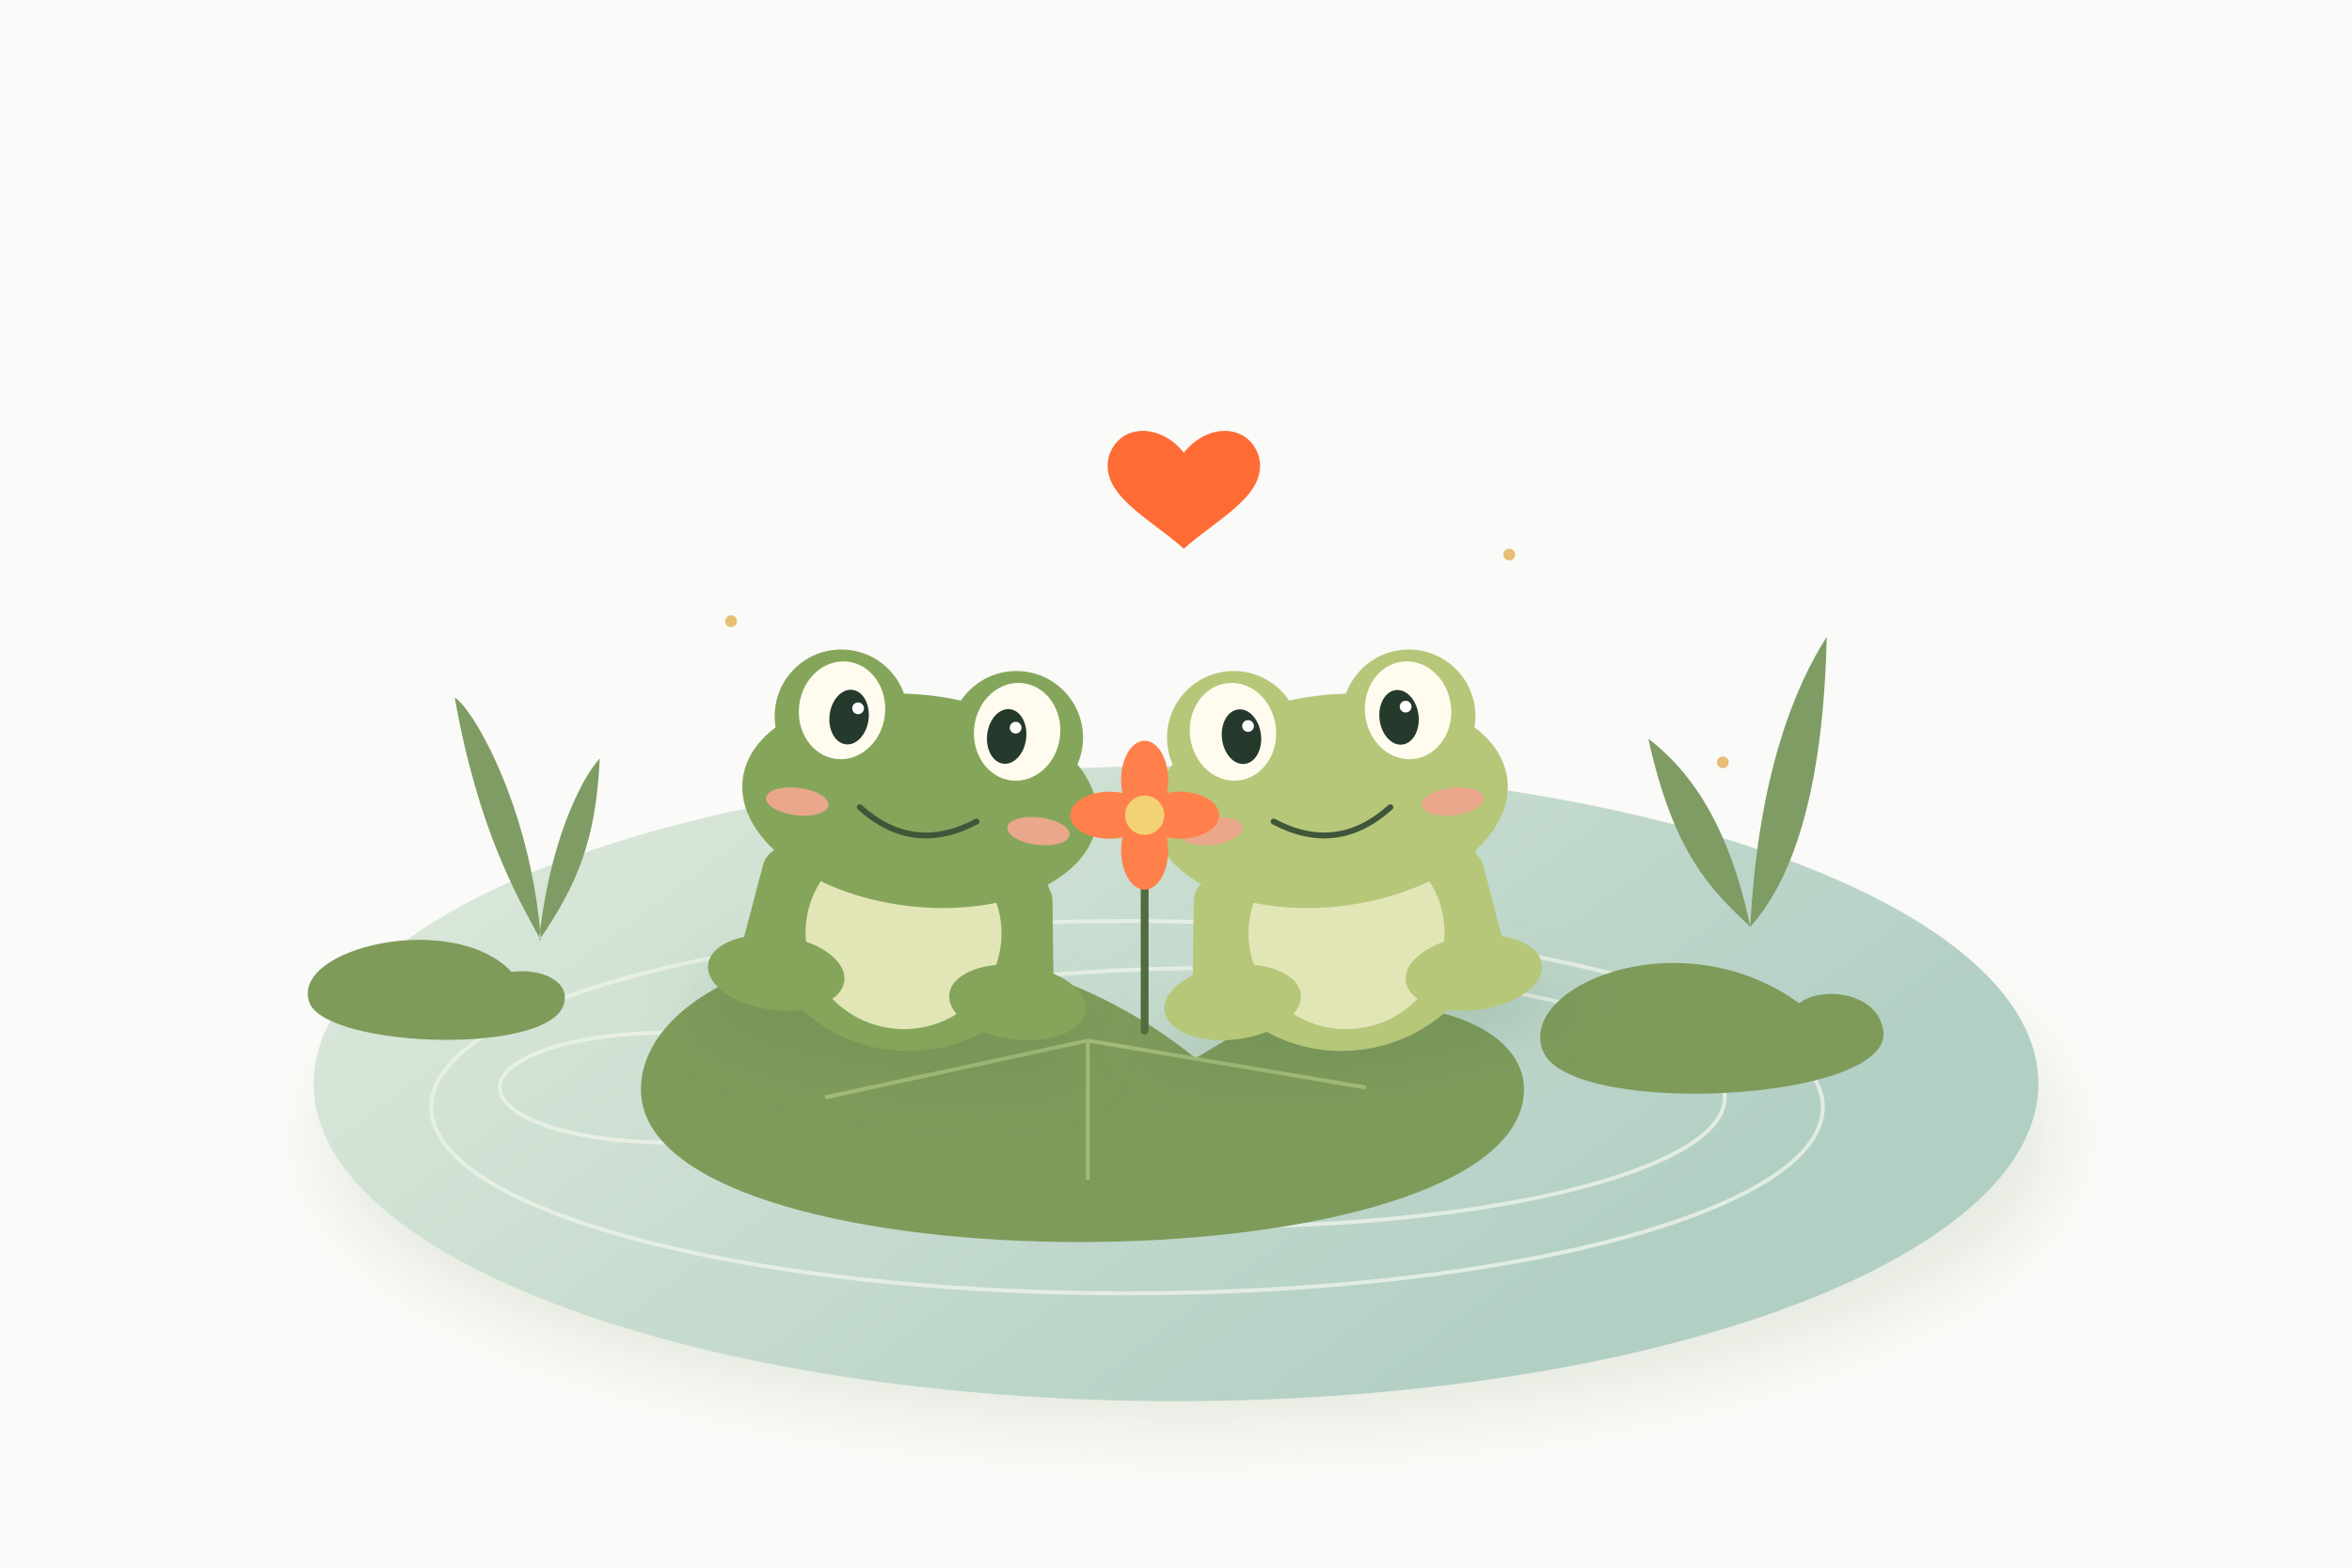
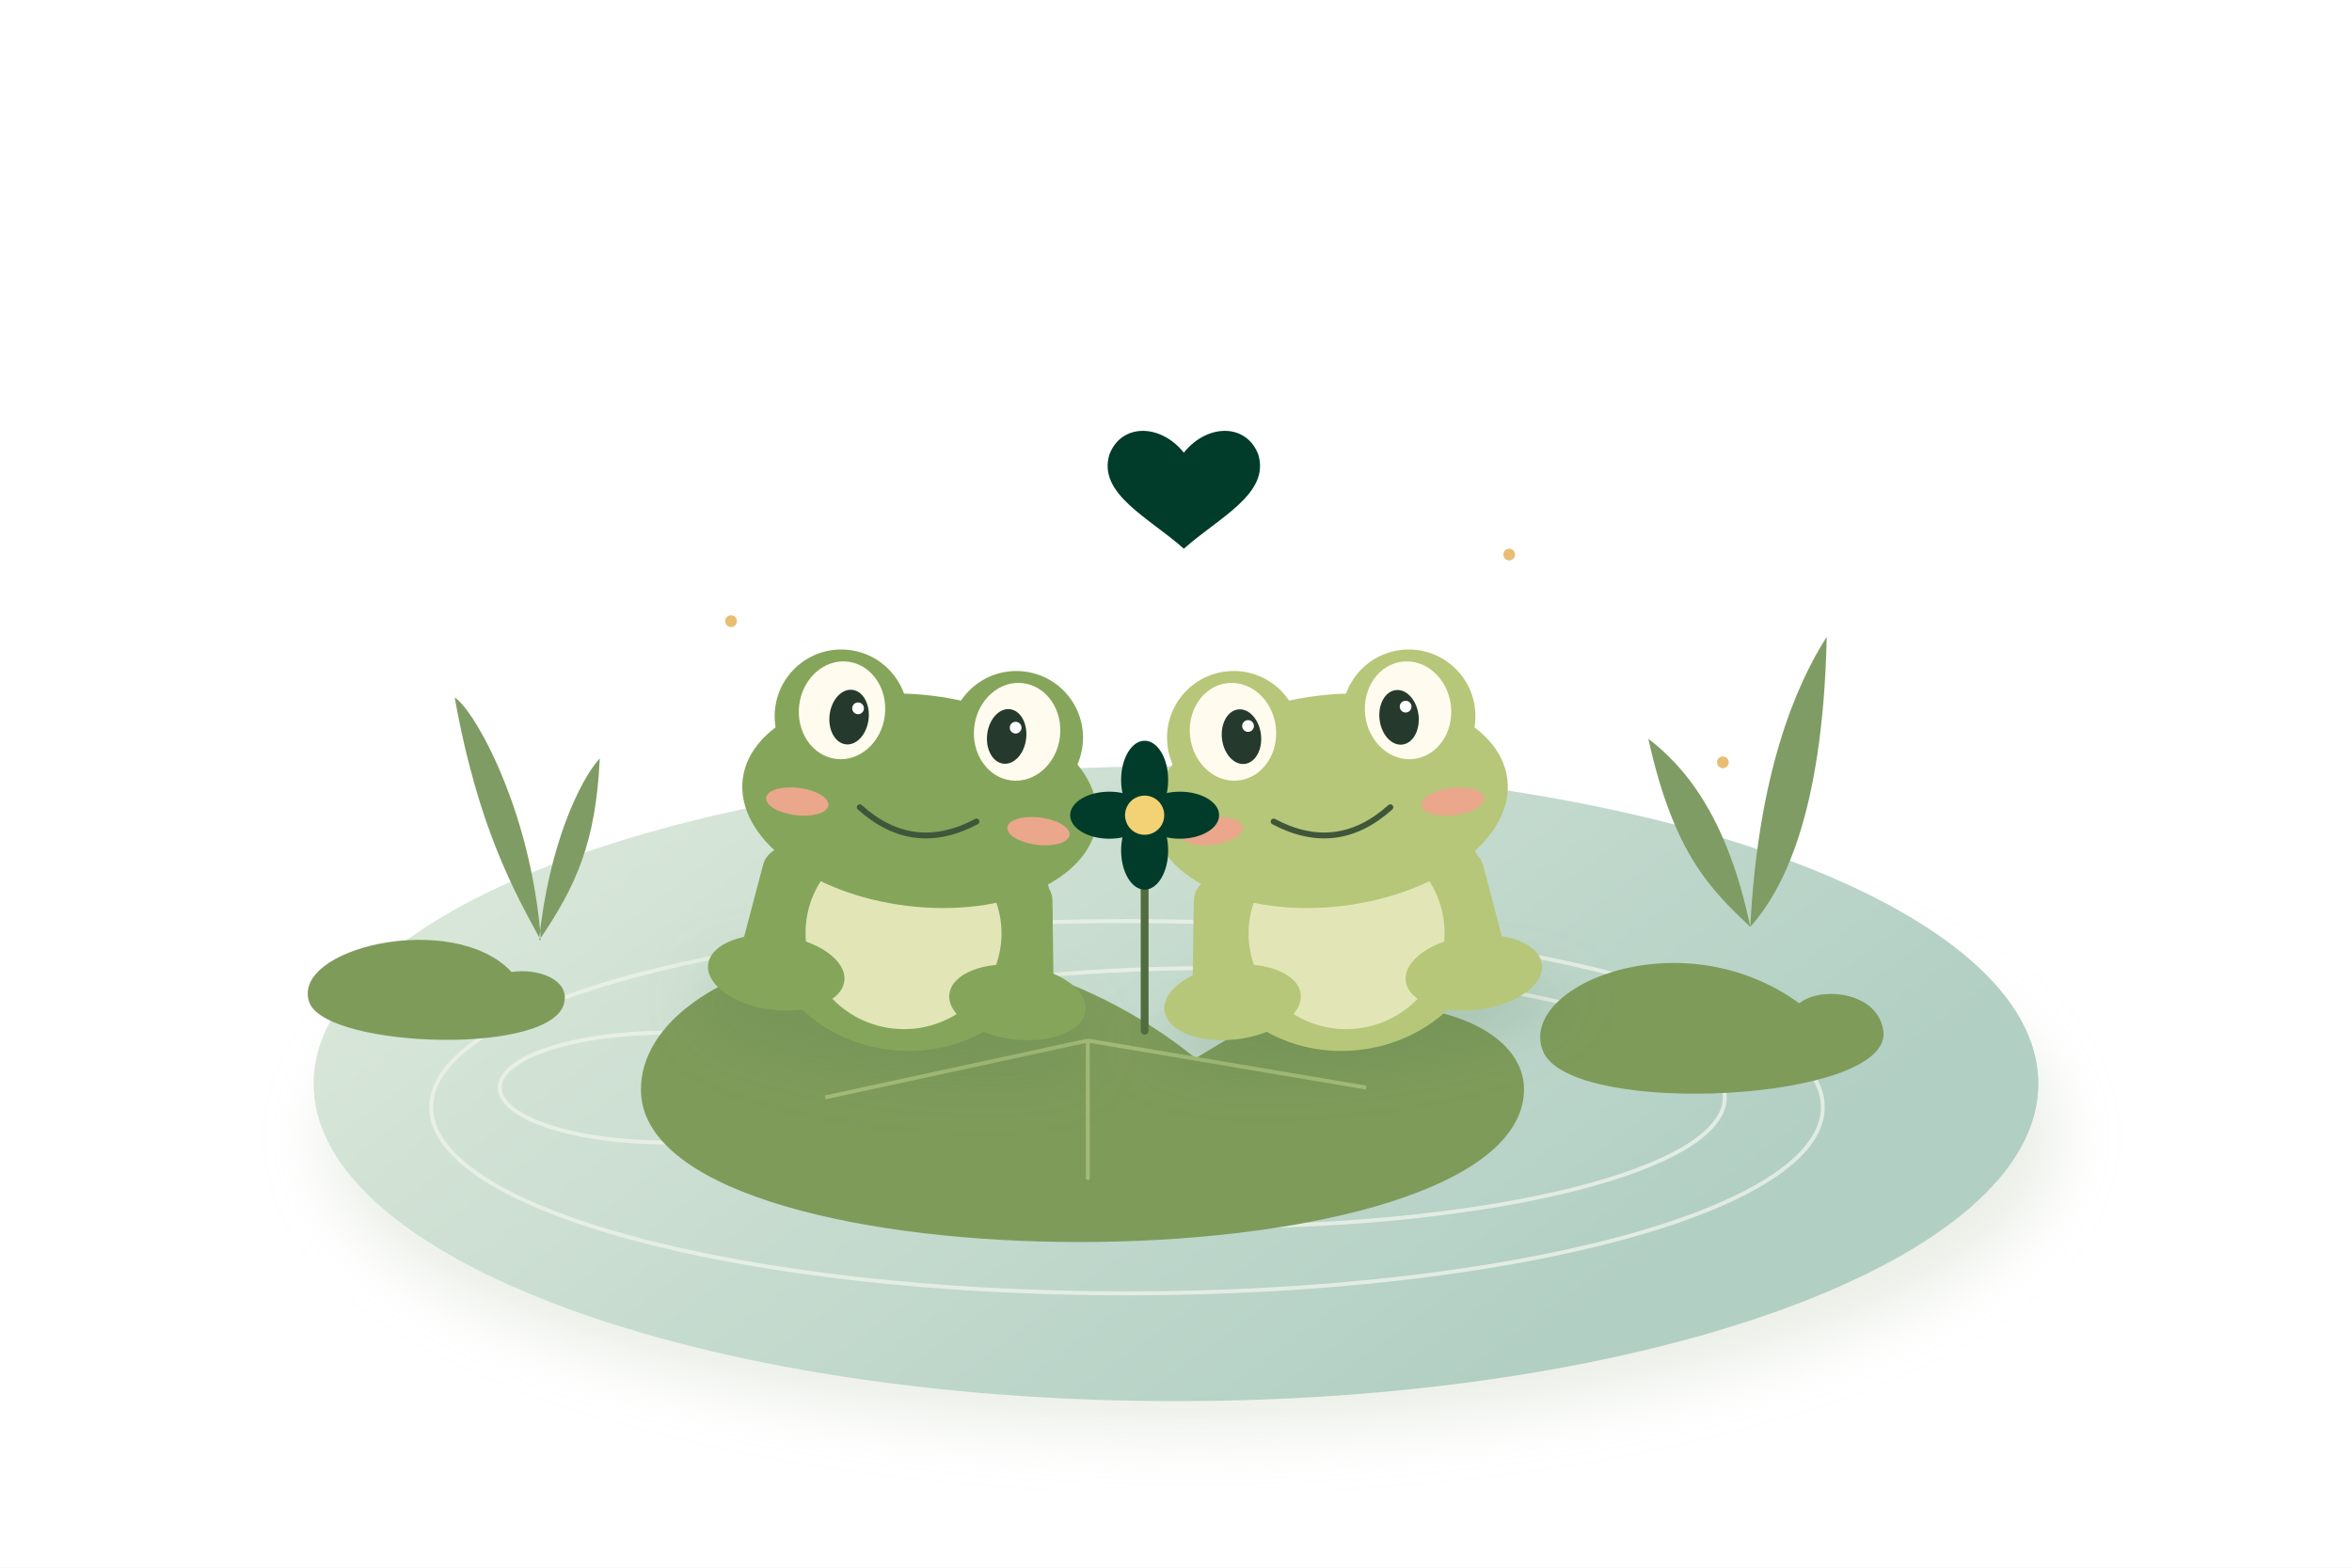
<svg xmlns="http://www.w3.org/2000/svg" viewBox="0 0 1200 800" fill="none">
  <defs>
    <linearGradient id="water" x1="400" y1="320" x2="710" y2="740" gradientUnits="userSpaceOnUse">
      <stop stop-color="#d9e7d9" />
      <stop offset="1" stop-color="#b2cfc4" />
    </linearGradient>
    <linearGradient id="skin" x1="0" y1="0" x2="90" y2="210" gradientUnits="userSpaceOnUse">
      <stop stop-color="#a5bb76" />
      <stop offset="1" stop-color="#6e914e" />
    </linearGradient>
    <linearGradient id="jun" x1="0" y1="0" x2="90" y2="210" gradientUnits="userSpaceOnUse">
      <stop stop-color="#d0db99" />
      <stop offset="1" stop-color="#a2b66c" />
    </linearGradient>
    <filter id="shadow">
      <feGaussianBlur stdDeviation="15" />
    </filter>
    <g id="frog">
      <ellipse cx="0" cy="160" rx="104" ry="22" fill="#4c7348" opacity=".17" filter="url(#shadow)" />
      <ellipse cx="0" cy="106" rx="75" ry="69" fill="currentColor" />
      <ellipse cx="0" cy="115" rx="50" ry="49" fill="#e2e6b7" />
      <ellipse cx="-62" cy="143" rx="35" ry="19" fill="currentColor" />
      <ellipse cx="62" cy="143" rx="35" ry="19" fill="currentColor" />
      <ellipse cx="0" cy="47" rx="91" ry="54" fill="currentColor" />
      <circle cx="-45" cy="9" r="34" fill="currentColor" />
      <circle cx="45" cy="9" r="34" fill="currentColor" />
      <ellipse cx="-45" cy="6" rx="22" ry="25" fill="#fffcef" />
      <ellipse cx="45" cy="6" rx="22" ry="25" fill="#fffcef" />
      <ellipse cx="-41" cy="9" rx="10" ry="14" fill="#25392c" />
      <ellipse cx="40" cy="9" rx="10" ry="14" fill="#25392c" />
      <circle cx="-37" cy="4" r="3" fill="white" />
      <circle cx="44" cy="4" r="3" fill="white" />
      <ellipse cx="-62" cy="55" rx="16" ry="7" fill="#eaa78b" />
      <ellipse cx="62" cy="55" rx="16" ry="7" fill="#eaa78b" />
      <path d="M-30 54Q0 75 30 54" stroke="#40563a" stroke-width="3" stroke-linecap="round" />
      <path d="M-63 91l-6 44m130-44 6 44" stroke="currentColor" stroke-width="25" stroke-linecap="round" />
    </g>
  </defs>
-   <path fill="#fafaf8" d="M0 0h1200v800H0z" />
+   <path fill="#ffffff" d="M0 0h1200v800H0z" />
  <ellipse cx="608" cy="580" rx="442" ry="150" fill="#aebf9e" opacity=".25" filter="url(#shadow)" />
  <ellipse cx="600" cy="553" rx="440" ry="162" fill="url(#water)" />
  <g stroke="#edf3e9" stroke-width="2" opacity=".8">
    <ellipse cx="575" cy="565" rx="355" ry="95" />
    <ellipse cx="620" cy="560" rx="260" ry="66" />
    <ellipse cx="340" cy="555" rx="85" ry="28" />
  </g>
  <g fill="#7e9b5a">
    <path d="M610 540c-120-97-283-52-283 16 0 101 420 103 449 10 14-46-69-71-146-38l-20 12Z" />
    <path d="M918 512c-62-45-147-7-130 26 18 32 175 24 173-11-2-21-32-24-43-15Z" />
    <path d="M261 496c-30-32-114-12-103 16 10 23 126 27 130-1 2-11-13-17-27-15Z" />
  </g>
  <path d="m421 560 134-29m142 24-142-24m0 71v-71" stroke="#a4bb77" stroke-width="2" />
  <g transform="translate(475 362) rotate(7)" color="#85a65a">
    <use href="#frog" />
  </g>
  <g transform="translate(673 362) rotate(-7)" color="#b6c779">
    <use href="#frog" />
  </g>
  <g stroke="#516c3e" stroke-width="4" stroke-linecap="round">
    <path d="M584 526v-110" />
  </g>
-   <g fill="#ff804a" transform="translate(584 416)">
+   <g fill="#003c29" transform="translate(584 416)">
    <ellipse cy="-18" rx="12" ry="20" />
    <ellipse cy="18" rx="12" ry="20" />
    <ellipse cx="-18" rx="20" ry="12" />
    <ellipse cx="18" rx="20" ry="12" />
    <circle r="10" fill="#f2d275" />
  </g>
-   <path d="M604 280c-18-16-44-28-38-48 6-16 26-16 38-1 12-15 32-15 38 1 6 20-20 32-38 48Z" fill="#ff6b35" />
+   <path d="M604 280c-18-16-44-28-38-48 6-16 26-16 38-1 12-15 32-15 38 1 6 20-20 32-38 48Z" fill="#003c29" />
  <path d="M276 480c-5-68-35-119-44-124 12 67 31 100 44 124Zm-1 0c5-49 21-82 31-93-2 43-12 65-31 93Zm618-7c4-78 23-123 39-148-2 92-23 130-39 148Zm0 0c-12-58-35-83-52-96 13 59 32 77 52 96Z" fill="#7f9c64" />
  <g fill="#e7be73">
    <circle cx="770" cy="283" r="3" />
    <circle cx="373" cy="317" r="3" />
    <circle cx="879" cy="389" r="3" />
  </g>
</svg>
